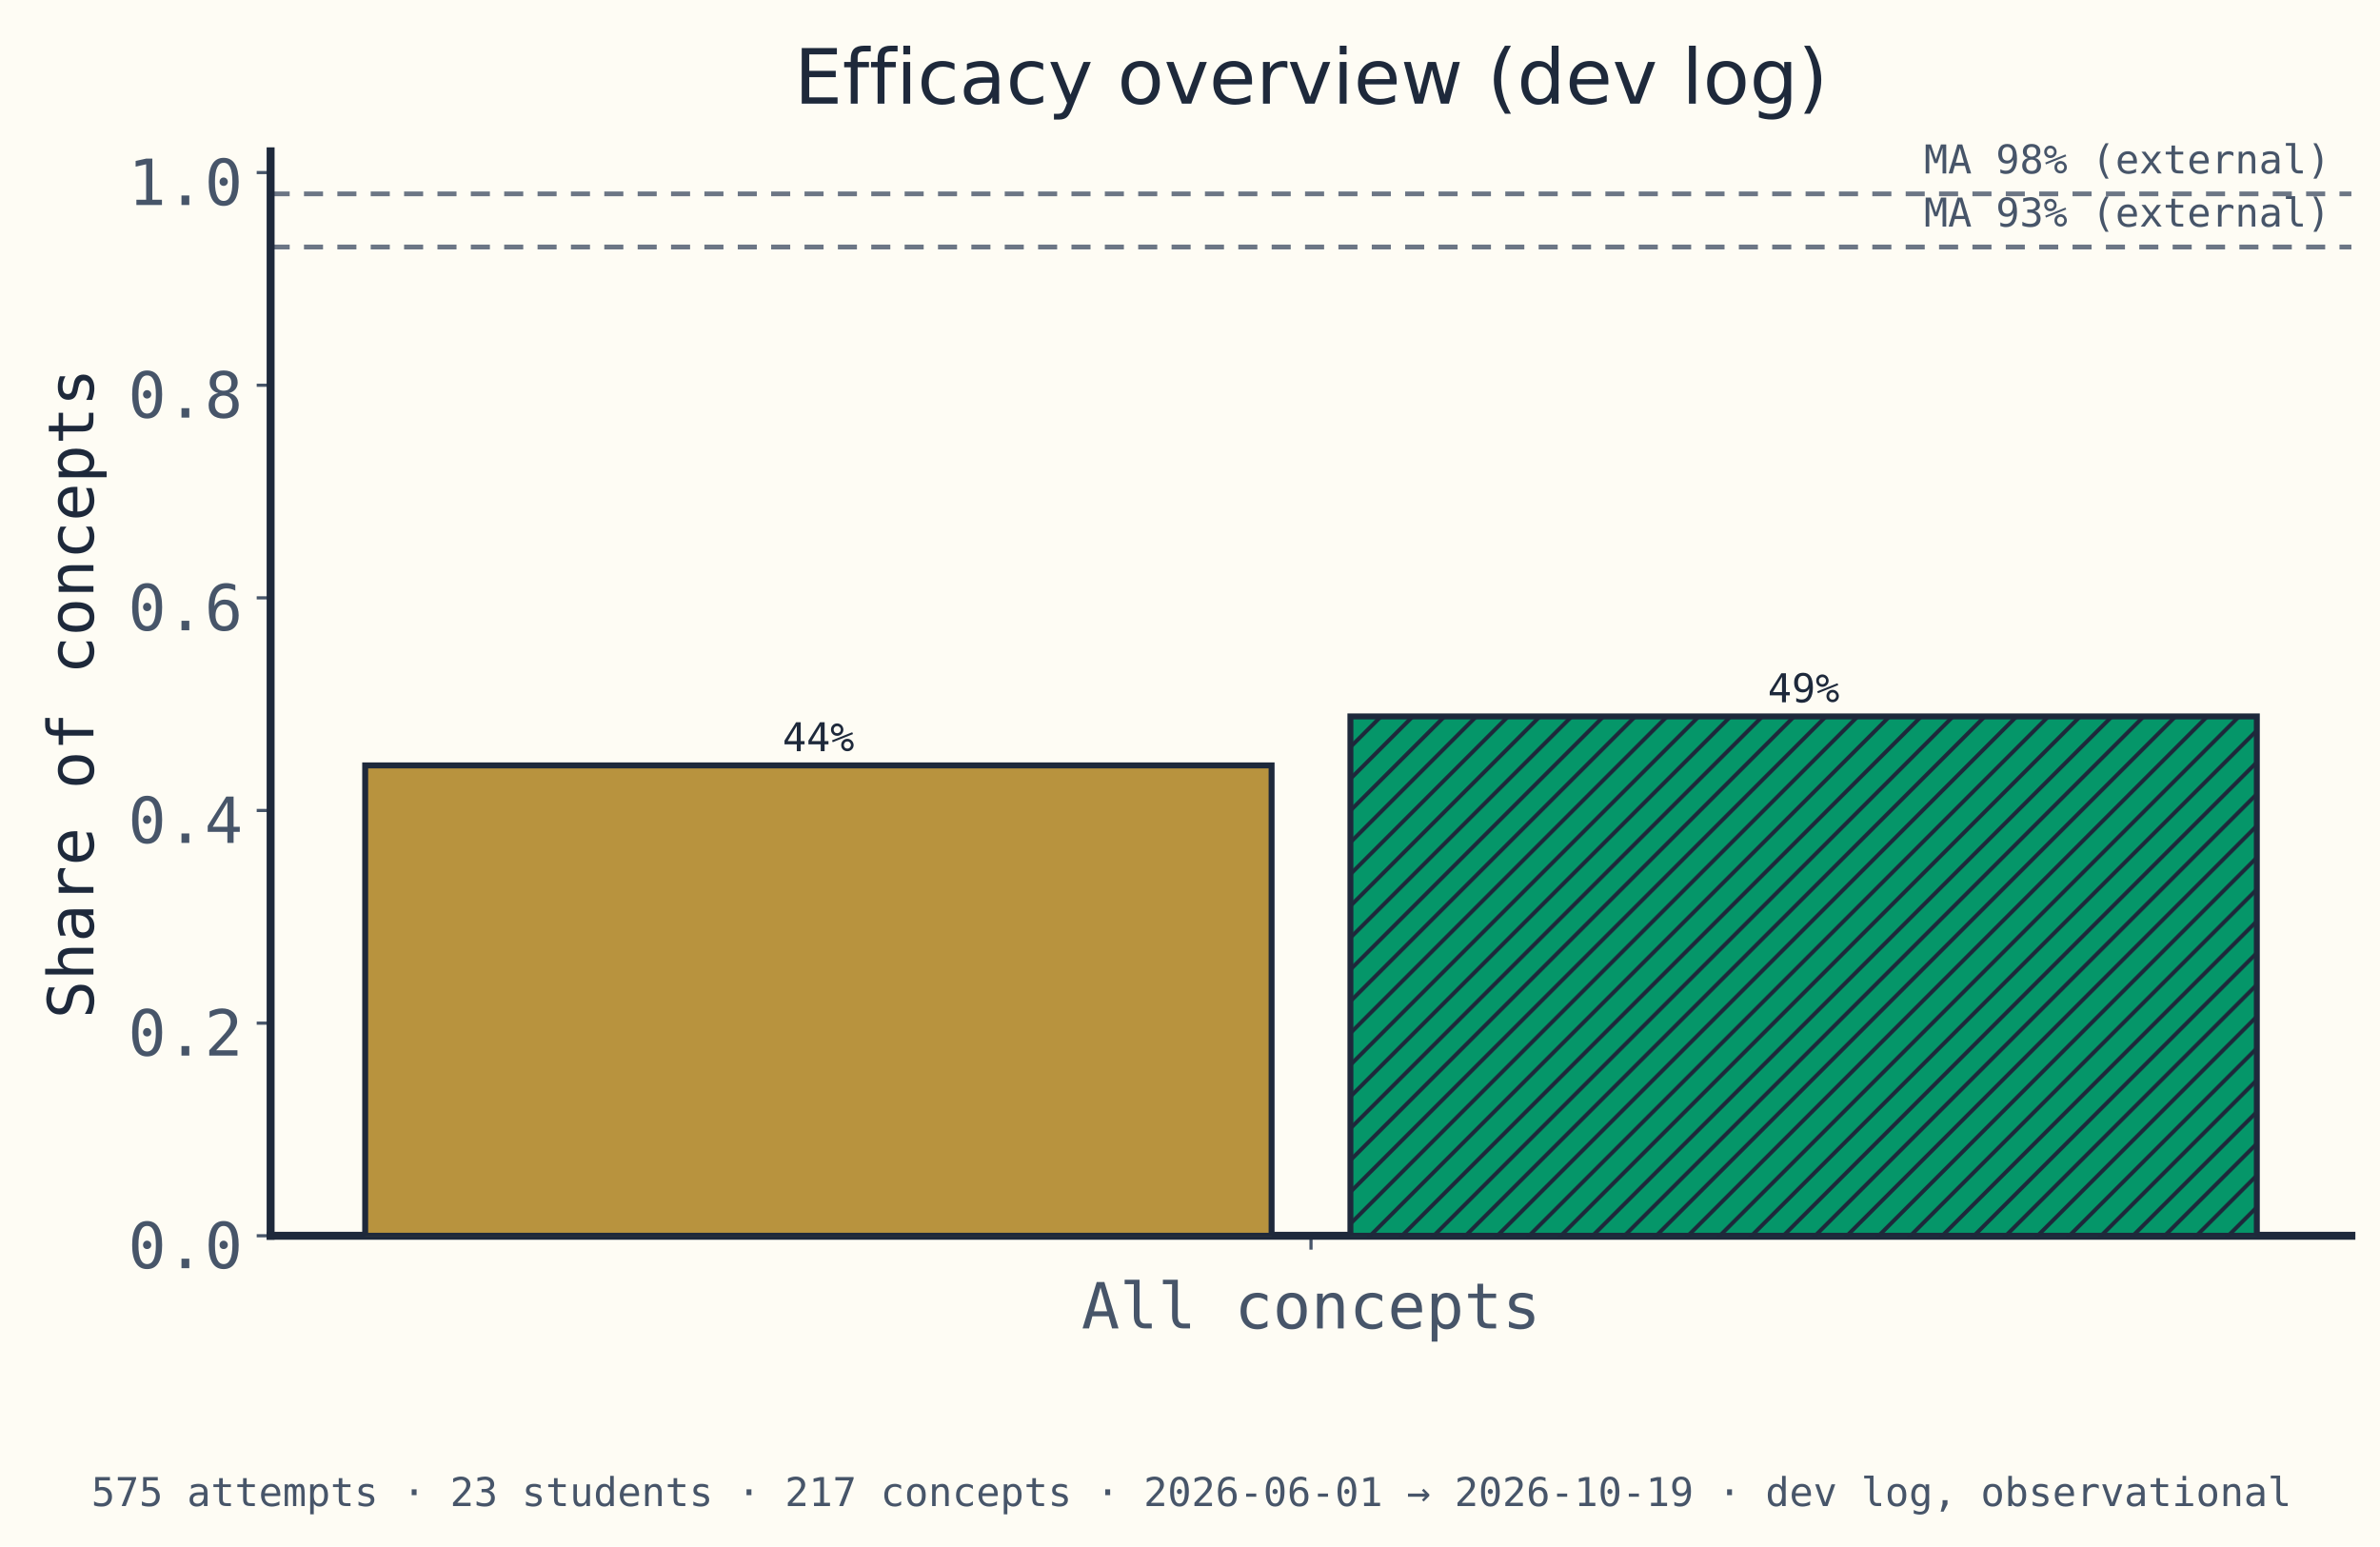
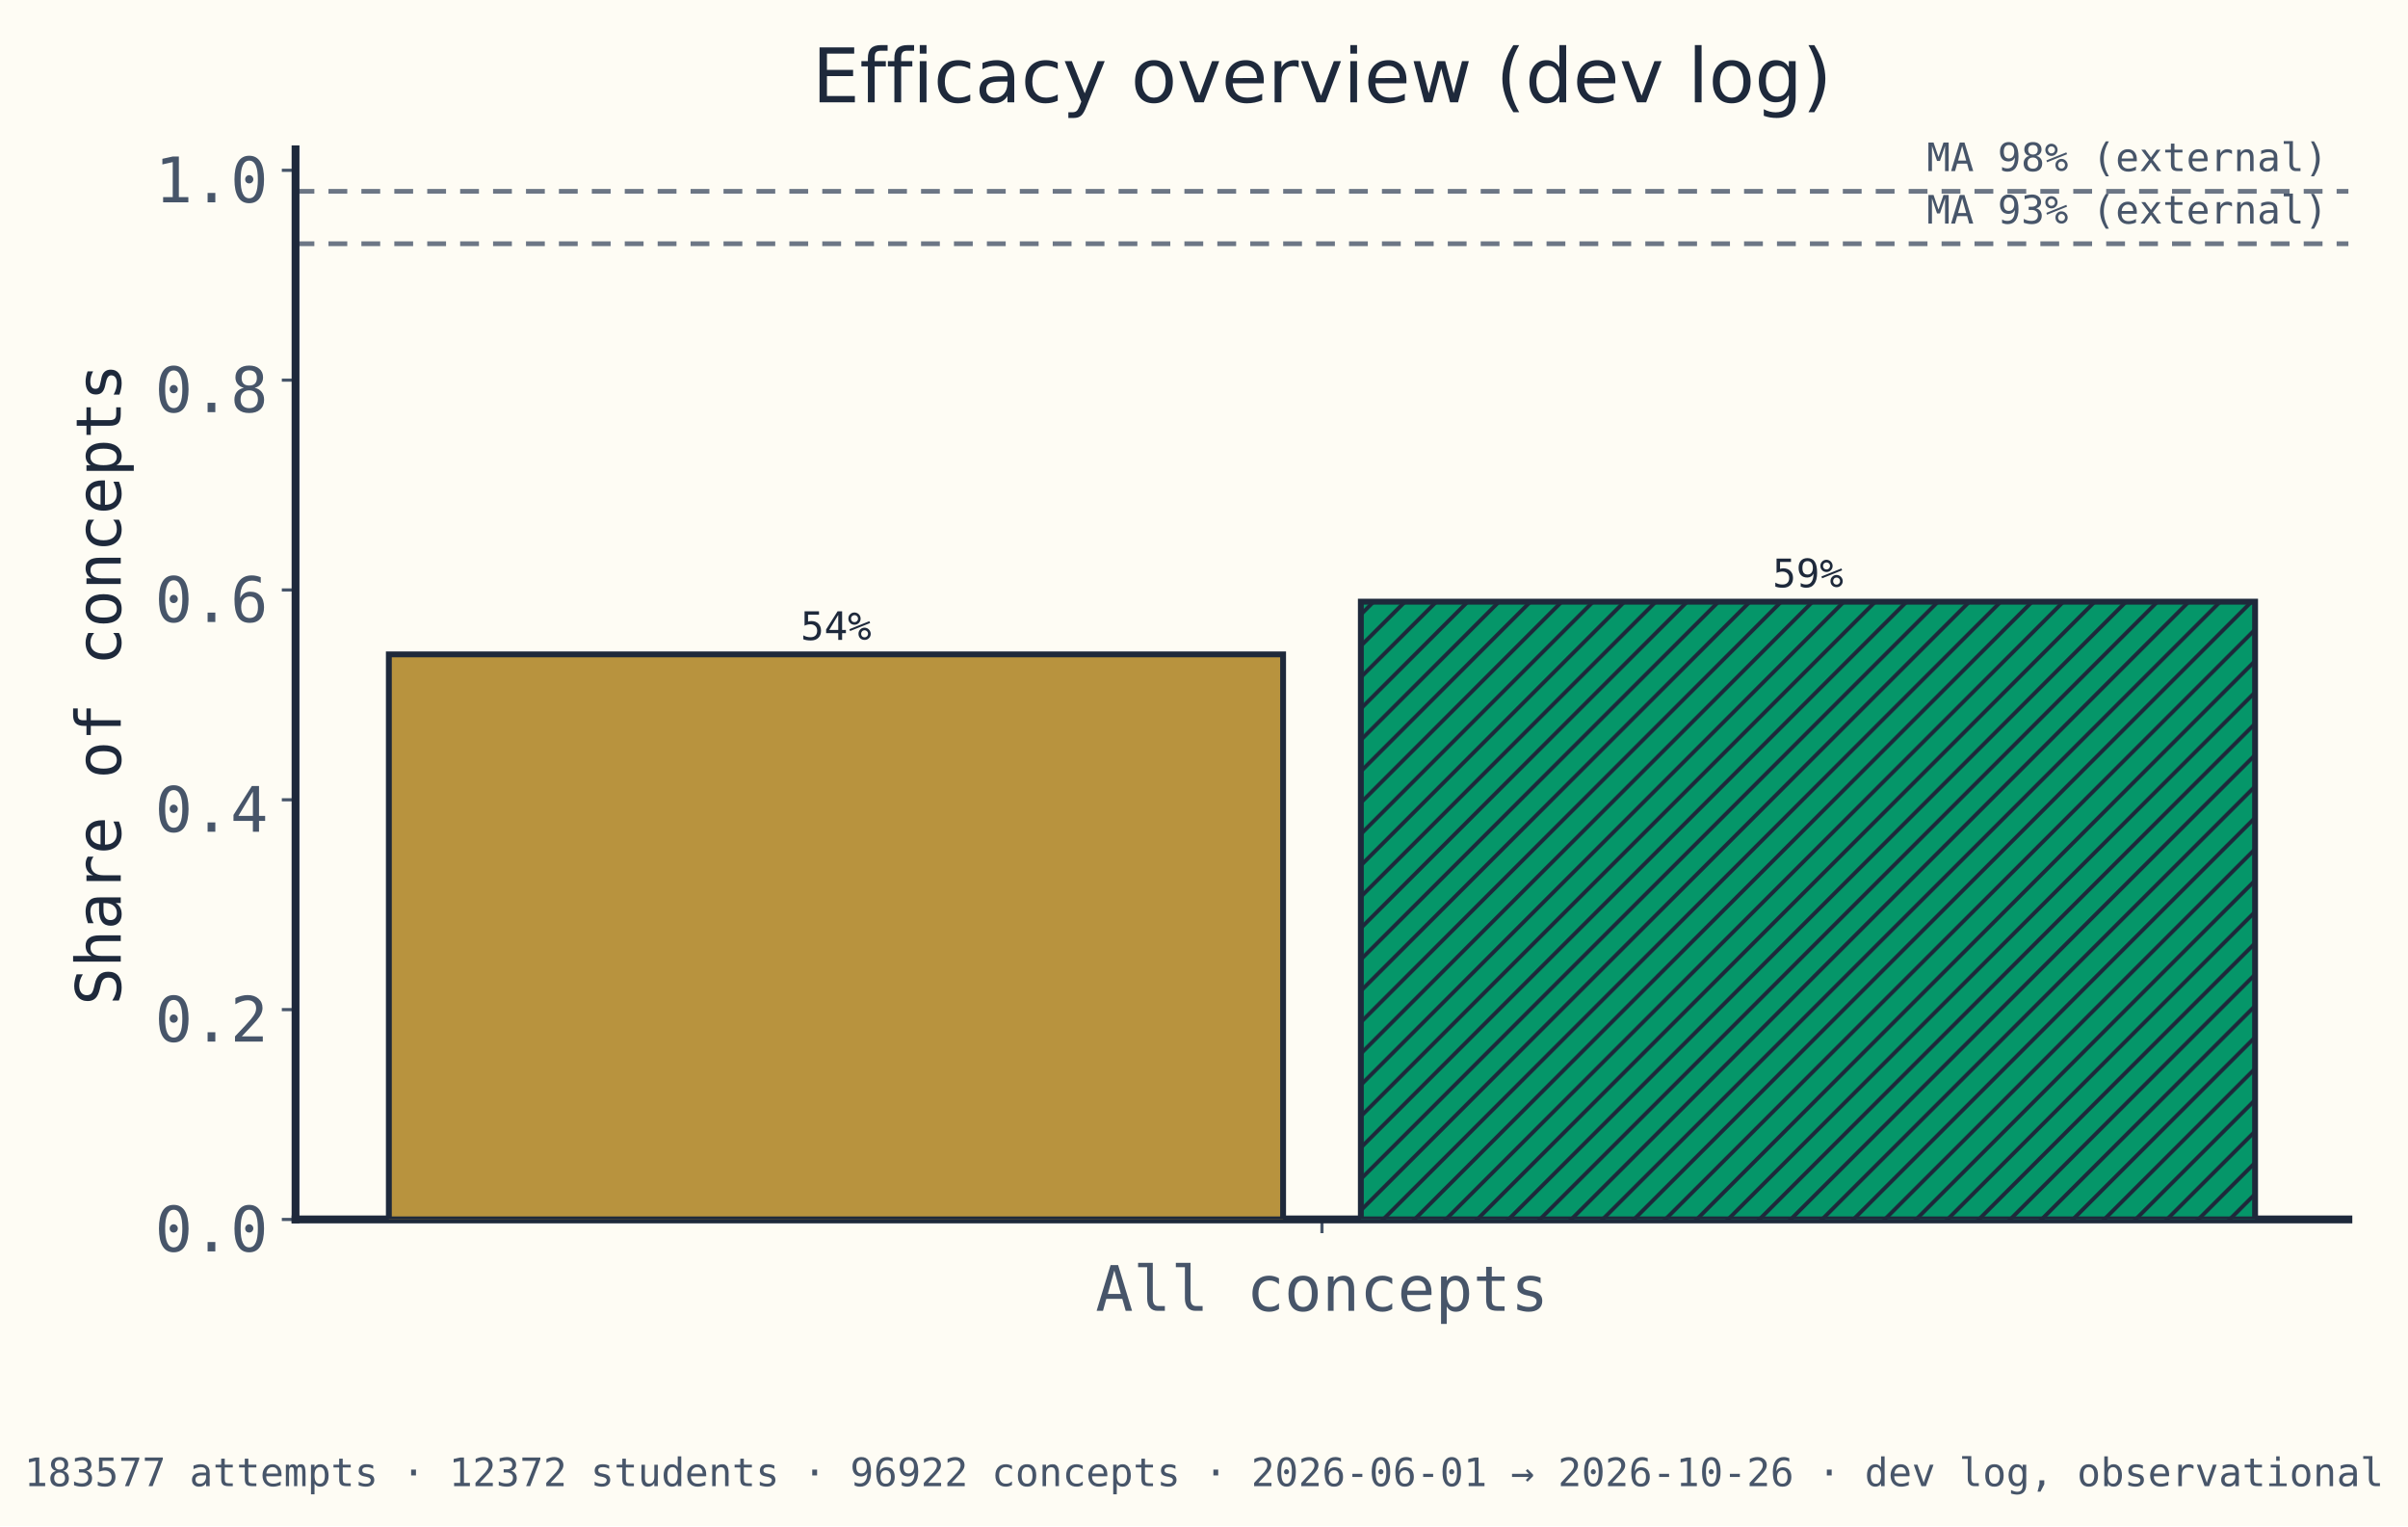
- <svg xmlns="http://www.w3.org/2000/svg" xmlns:xlink="http://www.w3.org/1999/xlink" width="599.12pt" height="389.32pt" viewBox="0 0 599.12 389.32" version="1.1">
+ <svg xmlns="http://www.w3.org/2000/svg" xmlns:xlink="http://www.w3.org/1999/xlink" width="614.42pt" height="389.32pt" viewBox="0 0 614.42 389.32" version="1.1">
  <defs>
    <style type="text/css">*{stroke-linejoin: round; stroke-linecap: butt}</style>
  </defs>
  <g id="figure_1">
    <g id="patch_1">
-       <path d="M 0 389.32  L 599.12 389.32  L 599.12 0  L 0 0  z " style="fill: #fefcf4" />
+       <path d="M 0 389.32  L 614.42 389.32  L 614.42 0  L 0 0  z " style="fill: #fefcf4" />
    </g>
    <g id="axes_1">
      <g id="patch_2">
-         <path d="M 68.12 311.08  L 591.92 311.08  L 591.92 38.093  L 68.12 38.093  z " style="fill: #fefcf4" />
+         <path d="M 75.41 311.08  L 599.21 311.08  L 599.21 38.093  L 75.41 38.093  z " style="fill: #fefcf4" />
      </g>
      <g id="matplotlib.axis_1">
        <g id="xtick_1">
          <g id="line2d_1">
            <defs>
-               <path id="mddbb180c60" d="M 0 0  L 0 3.5  " style="stroke: #475569; stroke-width: 0.8" />
+               <path id="m80ac69944e" d="M 0 0  L 0 3.5  " style="stroke: #475569; stroke-width: 0.8" />
            </defs>
            <g>
-               <use xlink:href="#mddbb180c60" x="330.02" y="311.08" style="fill: #475569; stroke: #475569; stroke-width: 0.8" />
+               <use xlink:href="#m80ac69944e" x="337.31" y="311.08" style="fill: #475569; stroke: #475569; stroke-width: 0.8" />
            </g>
          </g>
          <g id="text_1">
-             <text style="font-size: 16px; font-family: 'JetBrains Mono', 'DejaVu Sans Mono', 'Bitstream Vera Sans Mono', 'Computer Modern Typewriter', 'Andale Mono', 'Nimbus Mono L', 'Courier New', 'Courier', 'Fixed', 'Terminal', monospace; text-anchor: middle; fill: #475569" x="330.02" y="334.4" transform="rotate(-0 330.02 334.4)">All concepts</text>
+             <text style="font-size: 16px; font-family: 'JetBrains Mono', 'DejaVu Sans Mono', 'Bitstream Vera Sans Mono', 'Computer Modern Typewriter', 'Andale Mono', 'Nimbus Mono L', 'Courier New', 'Courier', 'Fixed', 'Terminal', monospace; text-anchor: middle; fill: #475569" x="337.31" y="334.4" transform="rotate(-0 337.3102 334.4)">All concepts</text>
          </g>
        </g>
      </g>
      <g id="matplotlib.axis_2">
        <g id="ytick_1">
          <g id="line2d_2">
            <defs>
-               <path id="m1313aeccf3" d="M 0 0  L -3.5 0  " style="stroke: #475569; stroke-width: 0.8" />
+               <path id="m5e72c48f17" d="M 0 0  L -3.5 0  " style="stroke: #475569; stroke-width: 0.8" />
            </defs>
            <g>
-               <use xlink:href="#m1313aeccf3" x="68.12" y="311.08" style="fill: #475569; stroke: #475569; stroke-width: 0.8" />
+               <use xlink:href="#m5e72c48f17" x="75.41" y="311.08" style="fill: #475569; stroke: #475569; stroke-width: 0.8" />
            </g>
          </g>
          <g id="text_2">
-             <text style="font-size: 16px; font-family: 'JetBrains Mono', 'DejaVu Sans Mono', 'Bitstream Vera Sans Mono', 'Computer Modern Typewriter', 'Andale Mono', 'Nimbus Mono L', 'Courier New', 'Courier', 'Fixed', 'Terminal', monospace; text-anchor: end; fill: #475569" x="61.12" y="319.24" transform="rotate(-0 61.12 319.24)">0.0</text>
+             <text style="font-size: 16px; font-family: 'JetBrains Mono', 'DejaVu Sans Mono', 'Bitstream Vera Sans Mono', 'Computer Modern Typewriter', 'Andale Mono', 'Nimbus Mono L', 'Courier New', 'Courier', 'Fixed', 'Terminal', monospace; text-anchor: end; fill: #475569" x="68.41" y="319.24" transform="rotate(-0 68.41016 319.24)">0.0</text>
          </g>
        </g>
        <g id="ytick_2">
          <g id="line2d_3">
            <g>
-               <use xlink:href="#m1313aeccf3" x="68.12" y="257.553" style="fill: #475569; stroke: #475569; stroke-width: 0.8" />
+               <use xlink:href="#m5e72c48f17" x="75.41" y="257.553" style="fill: #475569; stroke: #475569; stroke-width: 0.8" />
            </g>
          </g>
          <g id="text_3">
-             <text style="font-size: 16px; font-family: 'JetBrains Mono', 'DejaVu Sans Mono', 'Bitstream Vera Sans Mono', 'Computer Modern Typewriter', 'Andale Mono', 'Nimbus Mono L', 'Courier New', 'Courier', 'Fixed', 'Terminal', monospace; text-anchor: end; fill: #475569" x="61.12" y="265.713" transform="rotate(-0 61.12 265.7131)">0.2</text>
+             <text style="font-size: 16px; font-family: 'JetBrains Mono', 'DejaVu Sans Mono', 'Bitstream Vera Sans Mono', 'Computer Modern Typewriter', 'Andale Mono', 'Nimbus Mono L', 'Courier New', 'Courier', 'Fixed', 'Terminal', monospace; text-anchor: end; fill: #475569" x="68.41" y="265.713" transform="rotate(-0 68.41016 265.7131)">0.2</text>
          </g>
        </g>
        <g id="ytick_3">
          <g id="line2d_4">
            <g>
-               <use xlink:href="#m1313aeccf3" x="68.12" y="204.026" style="fill: #475569; stroke: #475569; stroke-width: 0.8" />
+               <use xlink:href="#m5e72c48f17" x="75.41" y="204.026" style="fill: #475569; stroke: #475569; stroke-width: 0.8" />
            </g>
          </g>
          <g id="text_4">
-             <text style="font-size: 16px; font-family: 'JetBrains Mono', 'DejaVu Sans Mono', 'Bitstream Vera Sans Mono', 'Computer Modern Typewriter', 'Andale Mono', 'Nimbus Mono L', 'Courier New', 'Courier', 'Fixed', 'Terminal', monospace; text-anchor: end; fill: #475569" x="61.12" y="212.186" transform="rotate(-0 61.12 212.1862)">0.4</text>
+             <text style="font-size: 16px; font-family: 'JetBrains Mono', 'DejaVu Sans Mono', 'Bitstream Vera Sans Mono', 'Computer Modern Typewriter', 'Andale Mono', 'Nimbus Mono L', 'Courier New', 'Courier', 'Fixed', 'Terminal', monospace; text-anchor: end; fill: #475569" x="68.41" y="212.186" transform="rotate(-0 68.41016 212.1862)">0.4</text>
          </g>
        </g>
        <g id="ytick_4">
          <g id="line2d_5">
            <g>
-               <use xlink:href="#m1313aeccf3" x="68.12" y="150.499" style="fill: #475569; stroke: #475569; stroke-width: 0.8" />
+               <use xlink:href="#m5e72c48f17" x="75.41" y="150.499" style="fill: #475569; stroke: #475569; stroke-width: 0.8" />
            </g>
          </g>
          <g id="text_5">
-             <text style="font-size: 16px; font-family: 'JetBrains Mono', 'DejaVu Sans Mono', 'Bitstream Vera Sans Mono', 'Computer Modern Typewriter', 'Andale Mono', 'Nimbus Mono L', 'Courier New', 'Courier', 'Fixed', 'Terminal', monospace; text-anchor: end; fill: #475569" x="61.12" y="158.659" transform="rotate(-0 61.12 158.6593)">0.6</text>
+             <text style="font-size: 16px; font-family: 'JetBrains Mono', 'DejaVu Sans Mono', 'Bitstream Vera Sans Mono', 'Computer Modern Typewriter', 'Andale Mono', 'Nimbus Mono L', 'Courier New', 'Courier', 'Fixed', 'Terminal', monospace; text-anchor: end; fill: #475569" x="68.41" y="158.659" transform="rotate(-0 68.41016 158.6593)">0.6</text>
          </g>
        </g>
        <g id="ytick_5">
          <g id="line2d_6">
            <g>
-               <use xlink:href="#m1313aeccf3" x="68.12" y="96.972" style="fill: #475569; stroke: #475569; stroke-width: 0.8" />
+               <use xlink:href="#m5e72c48f17" x="75.41" y="96.972" style="fill: #475569; stroke: #475569; stroke-width: 0.8" />
            </g>
          </g>
          <g id="text_6">
-             <text style="font-size: 16px; font-family: 'JetBrains Mono', 'DejaVu Sans Mono', 'Bitstream Vera Sans Mono', 'Computer Modern Typewriter', 'Andale Mono', 'Nimbus Mono L', 'Courier New', 'Courier', 'Fixed', 'Terminal', monospace; text-anchor: end; fill: #475569" x="61.12" y="105.132" transform="rotate(-0 61.12 105.1324)">0.8</text>
+             <text style="font-size: 16px; font-family: 'JetBrains Mono', 'DejaVu Sans Mono', 'Bitstream Vera Sans Mono', 'Computer Modern Typewriter', 'Andale Mono', 'Nimbus Mono L', 'Courier New', 'Courier', 'Fixed', 'Terminal', monospace; text-anchor: end; fill: #475569" x="68.41" y="105.132" transform="rotate(-0 68.41016 105.1324)">0.8</text>
          </g>
        </g>
        <g id="ytick_6">
          <g id="line2d_7">
            <g>
-               <use xlink:href="#m1313aeccf3" x="68.12" y="43.445" style="fill: #475569; stroke: #475569; stroke-width: 0.8" />
+               <use xlink:href="#m5e72c48f17" x="75.41" y="43.445" style="fill: #475569; stroke: #475569; stroke-width: 0.8" />
            </g>
          </g>
          <g id="text_7">
-             <text style="font-size: 16px; font-family: 'JetBrains Mono', 'DejaVu Sans Mono', 'Bitstream Vera Sans Mono', 'Computer Modern Typewriter', 'Andale Mono', 'Nimbus Mono L', 'Courier New', 'Courier', 'Fixed', 'Terminal', monospace; text-anchor: end; fill: #475569" x="61.12" y="51.605" transform="rotate(-0 61.12 51.60549)">1.0</text>
+             <text style="font-size: 16px; font-family: 'JetBrains Mono', 'DejaVu Sans Mono', 'Bitstream Vera Sans Mono', 'Computer Modern Typewriter', 'Andale Mono', 'Nimbus Mono L', 'Courier New', 'Courier', 'Fixed', 'Terminal', monospace; text-anchor: end; fill: #475569" x="68.41" y="51.605" transform="rotate(-0 68.41016 51.60549)">1.0</text>
          </g>
        </g>
        <g id="text_8">
-           <text style="font-size: 16px; font-family: 'JetBrains Mono', 'DejaVu Sans Mono', 'Bitstream Vera Sans Mono', 'Computer Modern Typewriter', 'Andale Mono', 'Nimbus Mono L', 'Courier New', 'Courier', 'Fixed', 'Terminal', monospace; text-anchor: middle; fill: #1e293b" x="23.52" y="174.586" transform="rotate(-90 23.52 174.5864)">Share of concepts</text>
+           <text style="font-size: 16px; font-family: 'JetBrains Mono', 'DejaVu Sans Mono', 'Bitstream Vera Sans Mono', 'Computer Modern Typewriter', 'Andale Mono', 'Nimbus Mono L', 'Courier New', 'Courier', 'Fixed', 'Terminal', monospace; text-anchor: middle; fill: #1e293b" x="30.81" y="174.586" transform="rotate(-90 30.81016 174.5864)">Share of concepts</text>
        </g>
      </g>
      <g id="line2d_8">
-         <path d="M 68.12 62.18  L 591.92 62.18  " clip-path="url(#pd2b1b737ca)" style="fill: none; stroke-dasharray: 4.8,3.6; stroke-dashoffset: 0; stroke: #475569; stroke-opacity: 0.8; stroke-width: 1.2" />
+         <path d="M 75.41 62.18  L 599.21 62.18  " clip-path="url(#pa358501b36)" style="fill: none; stroke-dasharray: 4.8,3.6; stroke-dashoffset: 0; stroke: #475569; stroke-opacity: 0.8; stroke-width: 1.2" />
      </g>
      <g id="line2d_9">
-         <path d="M 68.12 48.798  L 591.92 48.798  " clip-path="url(#pd2b1b737ca)" style="fill: none; stroke-dasharray: 4.8,3.6; stroke-dashoffset: 0; stroke: #475569; stroke-opacity: 0.8; stroke-width: 1.2" />
+         <path d="M 75.41 48.798  L 599.21 48.798  " clip-path="url(#pa358501b36)" style="fill: none; stroke-dasharray: 4.8,3.6; stroke-dashoffset: 0; stroke: #475569; stroke-opacity: 0.8; stroke-width: 1.2" />
      </g>
      <g id="patch_3">
-         <path d="M 68.12 311.08  L 68.12 38.093  " style="fill: none; stroke: #1e293b; stroke-width: 2; stroke-linejoin: miter; stroke-linecap: square" />
+         <path d="M 75.41 311.08  L 75.41 38.093  " style="fill: none; stroke: #1e293b; stroke-width: 2; stroke-linejoin: miter; stroke-linecap: square" />
      </g>
      <g id="patch_4">
-         <path d="M 68.12 311.08  L 591.92 311.08  " style="fill: none; stroke: #1e293b; stroke-width: 2; stroke-linejoin: miter; stroke-linecap: square" />
+         <path d="M 75.41 311.08  L 599.21 311.08  " style="fill: none; stroke: #1e293b; stroke-width: 2; stroke-linejoin: miter; stroke-linecap: square" />
      </g>
      <g id="patch_5">
-         <path d="M 91.929 311.08  L 320.1 311.08  L 320.1 192.679  L 91.929 192.679  z " clip-path="url(#pd2b1b737ca)" style="fill: #b8933e; stroke: #1e293b; stroke-width: 1.5; stroke-linejoin: miter" />
+         <path d="M 99.219 311.08  L 327.39 311.08  L 327.39 166.935  L 99.219 166.935  z " clip-path="url(#pa358501b36)" style="fill: #b8933e; stroke: #1e293b; stroke-width: 1.5; stroke-linejoin: miter" />
      </g>
      <g id="patch_6">
-         <path d="M 339.94 311.08  L 568.111 311.08  L 568.111 180.346  L 339.94 180.346  z " clip-path="url(#pd2b1b737ca)" style="fill: url(#h13d1b66412); stroke: #1e293b; stroke-width: 1.5; stroke-linejoin: miter" />
+         <path d="M 347.231 311.08  L 575.401 311.08  L 575.401 153.488  L 347.231 153.488  z " clip-path="url(#pa358501b36)" style="fill: url(#h1bbb94c2cf); stroke: #1e293b; stroke-width: 1.5; stroke-linejoin: miter" />
      </g>
      <g id="text_9">
-         <text style="font-size: 10px; font-family: 'JetBrains Mono', 'DejaVu Sans Mono', 'Bitstream Vera Sans Mono', 'Computer Modern Typewriter', 'Andale Mono', 'Nimbus Mono L', 'Courier New', 'Courier', 'Fixed', 'Terminal', monospace; text-anchor: middle; fill: #1e293b" x="206.014" y="189.108" transform="rotate(-0 206.0143 189.1075)">44%</text>
+         <text style="font-size: 10px; font-family: 'JetBrains Mono', 'DejaVu Sans Mono', 'Bitstream Vera Sans Mono', 'Computer Modern Typewriter', 'Andale Mono', 'Nimbus Mono L', 'Courier New', 'Courier', 'Fixed', 'Terminal', monospace; text-anchor: middle; fill: #1e293b" x="213.304" y="163.246" transform="rotate(-0 213.3045 163.2459)">54%</text>
      </g>
      <g id="text_10">
-         <text style="font-size: 10px; font-family: 'JetBrains Mono', 'DejaVu Sans Mono', 'Bitstream Vera Sans Mono', 'Computer Modern Typewriter', 'Andale Mono', 'Nimbus Mono L', 'Courier New', 'Courier', 'Fixed', 'Terminal', monospace; text-anchor: middle; fill: #1e293b" x="454.026" y="176.774" transform="rotate(-0 454.0257 176.7741)">49%</text>
+         <text style="font-size: 10px; font-family: 'JetBrains Mono', 'DejaVu Sans Mono', 'Bitstream Vera Sans Mono', 'Computer Modern Typewriter', 'Andale Mono', 'Nimbus Mono L', 'Courier New', 'Courier', 'Fixed', 'Terminal', monospace; text-anchor: middle; fill: #1e293b" x="461.316" y="149.798" transform="rotate(-0 461.3158 149.7981)">59%</text>
      </g>
      <g id="text_11">
-         <text style="font-size: 10px; font-family: 'JetBrains Mono', 'DejaVu Sans Mono', 'Bitstream Vera Sans Mono', 'Computer Modern Typewriter', 'Andale Mono', 'Nimbus Mono L', 'Courier New', 'Courier', 'Fixed', 'Terminal', monospace; text-anchor: end; fill: #475569" x="586.682" y="57.039" transform="rotate(-0 586.682 57.03883)">MA 93% (external)</text>
+         <text style="font-size: 10px; font-family: 'JetBrains Mono', 'DejaVu Sans Mono', 'Bitstream Vera Sans Mono', 'Computer Modern Typewriter', 'Andale Mono', 'Nimbus Mono L', 'Courier New', 'Courier', 'Fixed', 'Terminal', monospace; text-anchor: end; fill: #475569" x="593.972" y="57.039" transform="rotate(-0 593.9722 57.03883)">MA 93% (external)</text>
      </g>
      <g id="text_12">
-         <text style="font-size: 10px; font-family: 'JetBrains Mono', 'DejaVu Sans Mono', 'Bitstream Vera Sans Mono', 'Computer Modern Typewriter', 'Andale Mono', 'Nimbus Mono L', 'Courier New', 'Courier', 'Fixed', 'Terminal', monospace; text-anchor: end; fill: #475569" x="586.682" y="43.657" transform="rotate(-0 586.682 43.6571)">MA 98% (external)</text>
+         <text style="font-size: 10px; font-family: 'JetBrains Mono', 'DejaVu Sans Mono', 'Bitstream Vera Sans Mono', 'Computer Modern Typewriter', 'Andale Mono', 'Nimbus Mono L', 'Courier New', 'Courier', 'Fixed', 'Terminal', monospace; text-anchor: end; fill: #475569" x="593.972" y="43.657" transform="rotate(-0 593.9722 43.6571)">MA 98% (external)</text>
      </g>
      <g id="text_13">
-         <text style="font-size: 19.2px; font-family: 'Space Grotesk Light', 'Space Grotesk', 'DejaVu Sans', 'Bitstream Vera Sans', 'Computer Modern Sans Serif', 'Lucida Grande', 'Verdana', 'Geneva', 'Lucid', 'Arial', 'Helvetica', 'Avant Garde', sans-serif; text-anchor: middle; fill: #1e293b" x="330.02" y="26.093" transform="rotate(-0 330.02 26.0928)">Efficacy overview (dev log)</text>
+         <text style="font-size: 19.2px; font-family: 'Space Grotesk Light', 'Space Grotesk', 'DejaVu Sans', 'Bitstream Vera Sans', 'Computer Modern Sans Serif', 'Lucida Grande', 'Verdana', 'Geneva', 'Lucid', 'Arial', 'Helvetica', 'Avant Garde', sans-serif; text-anchor: middle; fill: #1e293b" x="337.31" y="26.093" transform="rotate(-0 337.3102 26.0928)">Efficacy overview (dev log)</text>
      </g>
    </g>
    <g id="text_14">
-       <text style="font-size: 10px; font-family: 'JetBrains Mono', 'DejaVu Sans Mono', 'Bitstream Vera Sans Mono', 'Computer Modern Typewriter', 'Andale Mono', 'Nimbus Mono L', 'Courier New', 'Courier', 'Fixed', 'Terminal', monospace; text-anchor: middle; fill: #475569" x="299.92" y="379.12" transform="rotate(-0 299.92 379.12)">575 attempts · 23 students · 217 concepts · 2026-06-01 → 2026-10-19 · dev log, observational</text>
+       <text style="font-size: 10px; font-family: 'JetBrains Mono', 'DejaVu Sans Mono', 'Bitstream Vera Sans Mono', 'Computer Modern Typewriter', 'Andale Mono', 'Nimbus Mono L', 'Courier New', 'Courier', 'Fixed', 'Terminal', monospace; text-anchor: middle; fill: #475569" x="307.21" y="379.12" transform="rotate(-0 307.2102 379.12)">183577 attempts · 12372 students · 96922 concepts · 2026-06-01 → 2026-10-26 · dev log, observational</text>
    </g>
  </g>
  <defs>
-     <clipPath id="pd2b1b737ca">
-       <rect x="68.12" y="38.093" width="523.8" height="272.987" />
+     <clipPath id="pa358501b36">
+       <rect x="75.41" y="38.093" width="523.8" height="272.987" />
    </clipPath>
  </defs>
  <defs>
-     <pattern id="h13d1b66412" patternUnits="userSpaceOnUse" x="0" y="0" width="72" height="72">
+     <pattern id="h1bbb94c2cf" patternUnits="userSpaceOnUse" x="0" y="0" width="72" height="72">
      <rect x="0" y="0" width="73" height="73" fill="#059669" />
      <path d="M -36 36  L 36 -36  M -32 40  L 40 -32  M -28 44  L 44 -28  M -24 48  L 48 -24  M -20 52  L 52 -20  M -16 56  L 56 -16  M -12 60  L 60 -12  M -8 64  L 64 -8  M -4 68  L 68 -4  M 0 72  L 72 0  M 4 76  L 76 4  M 8 80  L 80 8  M 12 84  L 84 12  M 16 88  L 88 16  M 20 92  L 92 20  M 24 96  L 96 24  M 28 100  L 100 28  M 32 104  L 104 32  M 36 108  L 108 36  " style="fill: #1e293b; stroke: #1e293b; stroke-width: 1.0; stroke-linecap: butt; stroke-linejoin: miter" />
    </pattern>
  </defs>
</svg>
